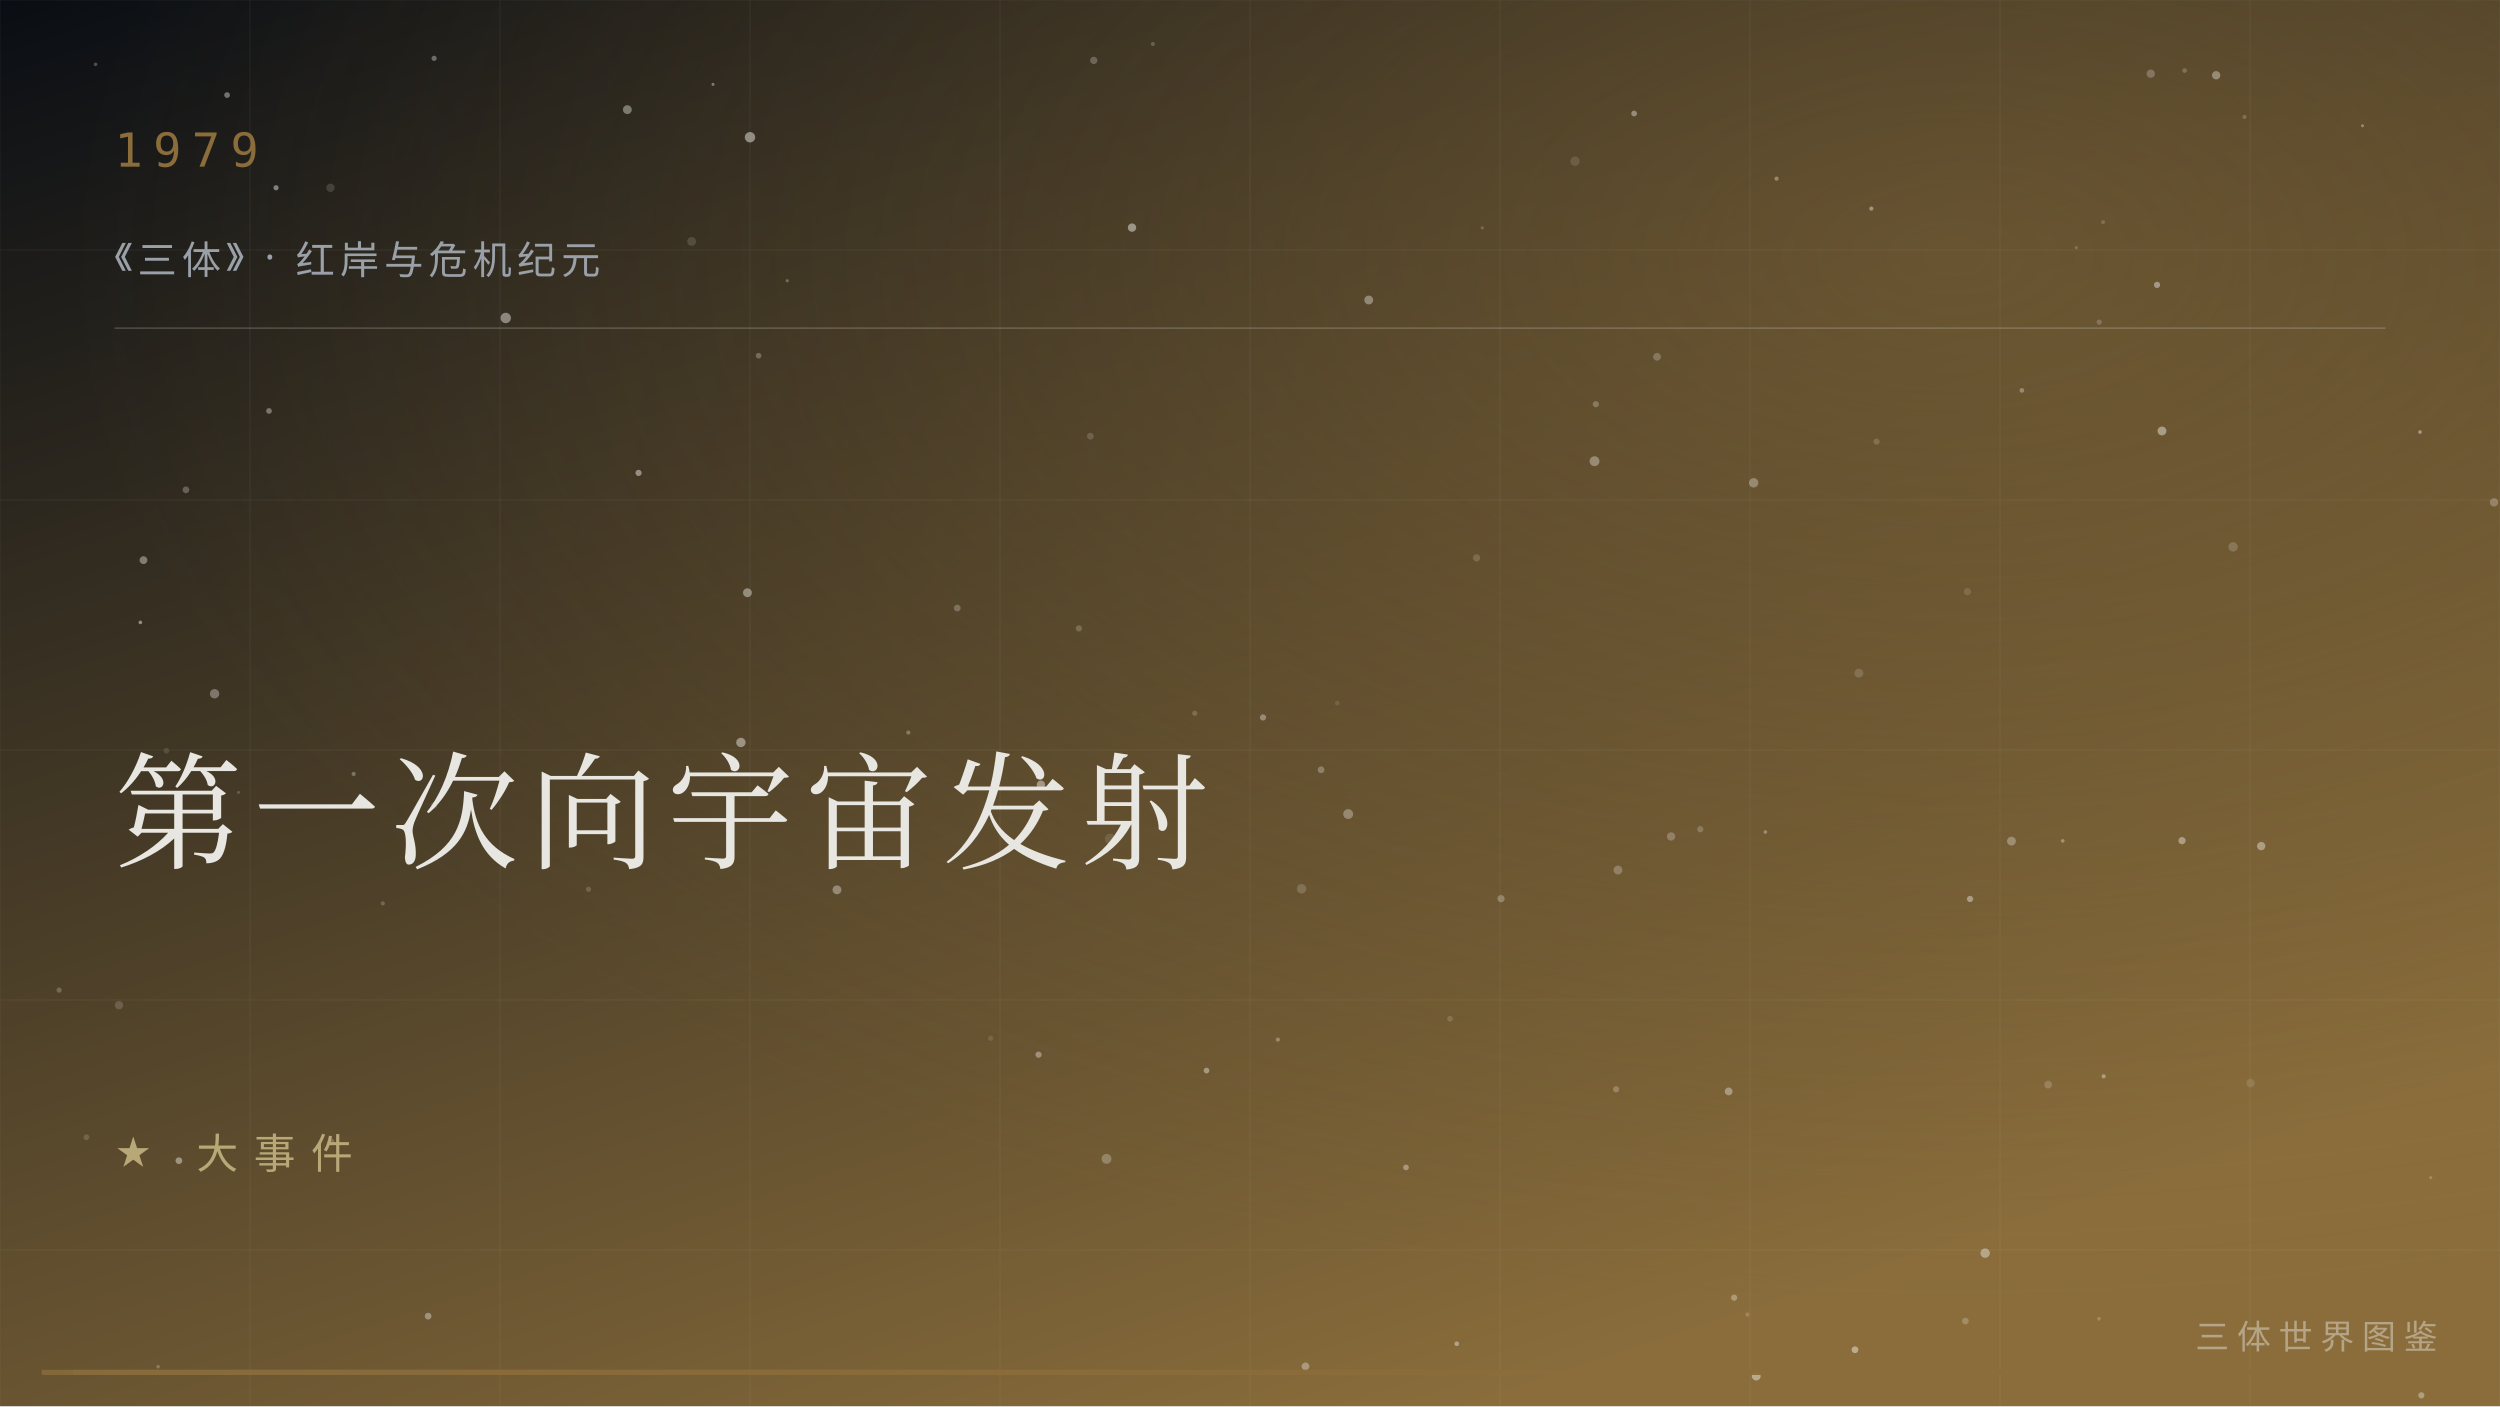
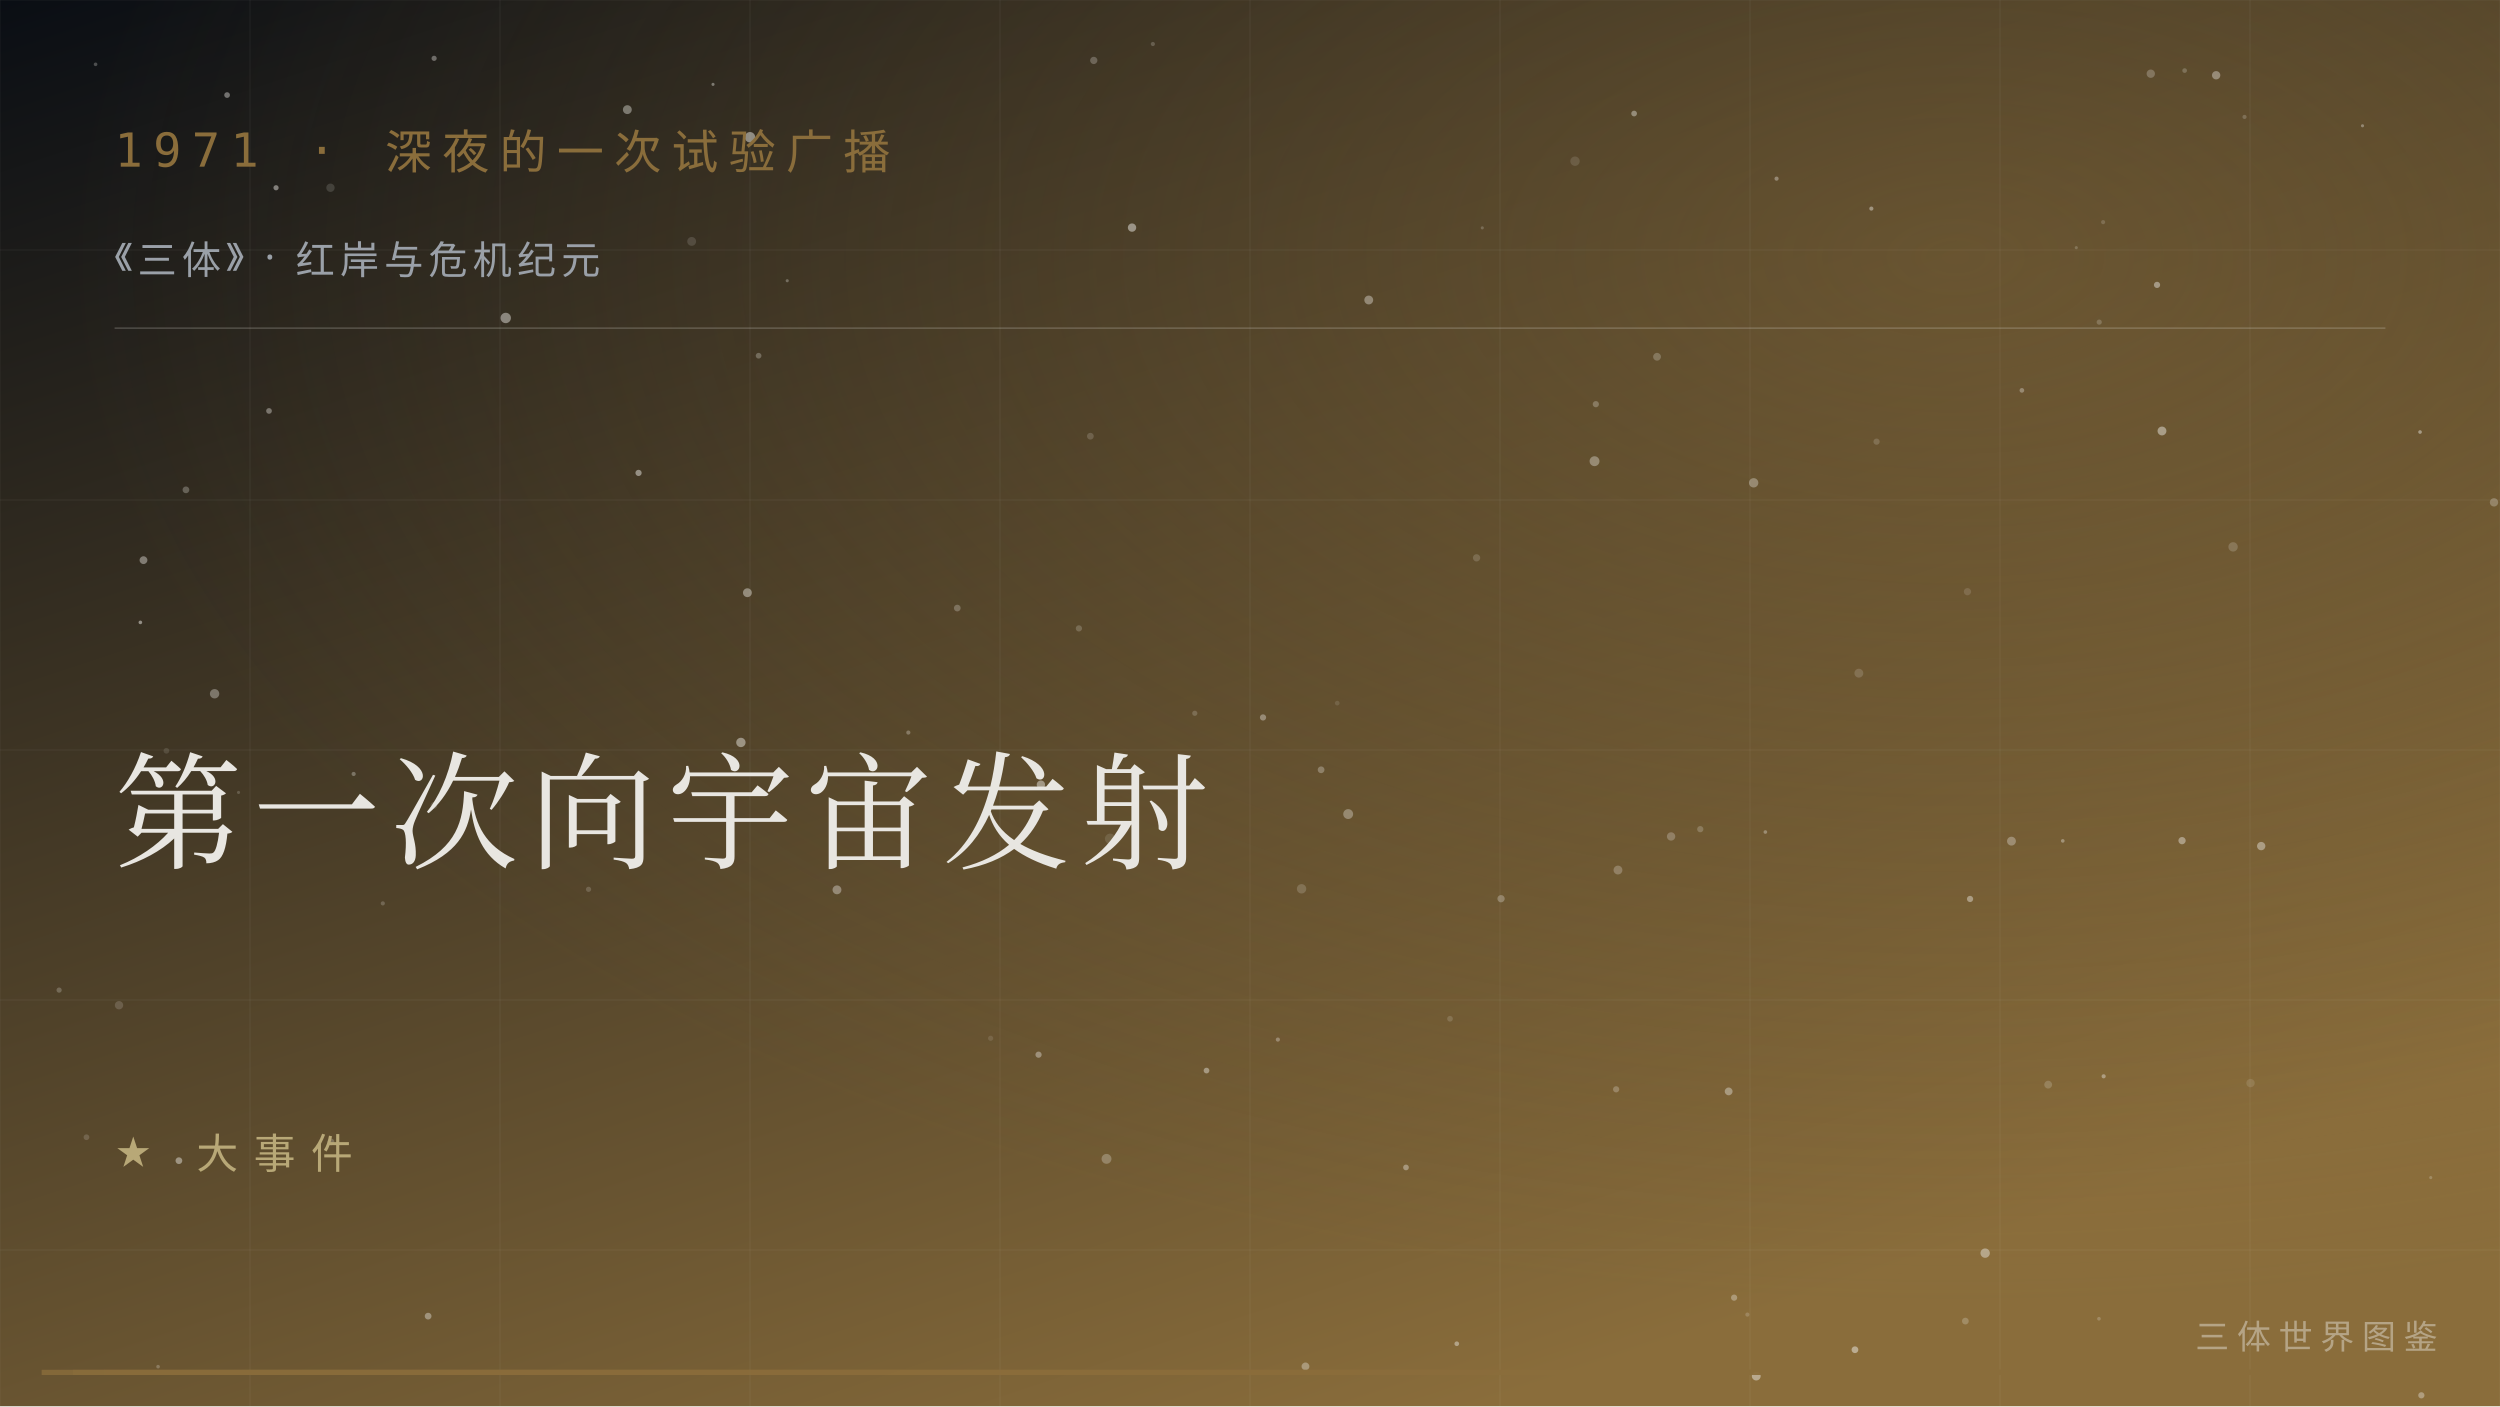
<svg xmlns="http://www.w3.org/2000/svg" width="960" height="540" viewBox="0 0 960 540">
  <defs>
    <linearGradient id="bg" x1="0" y1="0" x2="0.6" y2="1">
      <stop offset="0" stop-color="#0a0e14" />
      <stop offset="1" stop-color="#8a6d3b" />
    </linearGradient>
    <radialGradient id="glow" cx="0.78" cy="0.18" r="0.75">
      <stop offset="0" stop-color="#8a6d3b" stop-opacity="0.5" />
      <stop offset="1" stop-color="#8a6d3b" stop-opacity="0" />
    </radialGradient>
  </defs>
  <rect width="960" height="540" fill="url(#bg)" />
  <rect width="960" height="540" fill="url(#glow)" />
  <circle cx="367.6" cy="233.5" r="1.3" fill="#e8e6e1" opacity="0.28" />
  <circle cx="63.9" cy="288.3" r="1.1" fill="#e8e6e1" opacity="0.13" />
  <circle cx="240.9" cy="42.1" r="1.7" fill="#e8e6e1" opacity="0.42" />
  <circle cx="36.7" cy="24.7" r="0.7" fill="#e8e6e1" opacity="0.28" />
  <circle cx="806.1" cy="123.7" r="1.0" fill="#e8e6e1" opacity="0.22" />
  <circle cx="166.6" cy="309.3" r="1.3" fill="#e8e6e1" opacity="0.15" />
  <circle cx="674.4" cy="528.4" r="1.7" fill="#e8e6e1" opacity="0.50" />
  <circle cx="825.9" cy="28.3" r="1.6" fill="#e8e6e1" opacity="0.27" />
  <circle cx="868.3" cy="324.9" r="1.6" fill="#e8e6e1" opacity="0.45" />
  <circle cx="507.3" cy="295.6" r="1.3" fill="#e8e6e1" opacity="0.32" />
  <circle cx="55.1" cy="215.1" r="1.5" fill="#e8e6e1" opacity="0.43" />
  <circle cx="420.0" cy="23.2" r="1.4" fill="#e8e6e1" opacity="0.27" />
  <circle cx="135.8" cy="297.2" r="0.8" fill="#e8e6e1" opacity="0.33" />
  <circle cx="762.3" cy="481.2" r="1.8" fill="#e8e6e1" opacity="0.47" />
  <circle cx="929.3" cy="165.9" r="0.7" fill="#e8e6e1" opacity="0.47" />
  <circle cx="273.8" cy="32.4" r="0.6" fill="#e8e6e1" opacity="0.42" />
  <circle cx="756.5" cy="345.2" r="1.2" fill="#e8e6e1" opacity="0.45" />
  <circle cx="53.9" cy="239.0" r="0.7" fill="#e8e6e1" opacity="0.52" />
  <circle cx="399.7" cy="301.3" r="1.6" fill="#e8e6e1" opacity="0.49" />
  <circle cx="321.4" cy="341.7" r="1.7" fill="#e8e6e1" opacity="0.40" />
  <circle cx="106.0" cy="72.1" r="1.0" fill="#e8e6e1" opacity="0.48" />
  <circle cx="933.4" cy="452.2" r="0.6" fill="#e8e6e1" opacity="0.25" />
  <circle cx="513.5" cy="270.0" r="0.9" fill="#e8e6e1" opacity="0.13" />
  <circle cx="864.2" cy="415.9" r="1.6" fill="#e8e6e1" opacity="0.14" />
  <circle cx="499.8" cy="341.3" r="1.8" fill="#e8e6e1" opacity="0.20" />
  <circle cx="348.8" cy="281.3" r="0.8" fill="#e8e6e1" opacity="0.32" />
  <circle cx="838.9" cy="27.1" r="0.9" fill="#e8e6e1" opacity="0.24" />
  <circle cx="68.7" cy="445.7" r="1.3" fill="#e8e6e1" opacity="0.47" />
  <circle cx="556.8" cy="391.2" r="1.1" fill="#e8e6e1" opacity="0.17" />
  <circle cx="627.5" cy="43.6" r="1.1" fill="#e8e6e1" opacity="0.43" />
  <circle cx="612.8" cy="155.2" r="1.2" fill="#e8e6e1" opacity="0.28" />
  <circle cx="682.2" cy="68.6" r="0.8" fill="#e8e6e1" opacity="0.39" />
  <circle cx="147.0" cy="346.9" r="0.8" fill="#e8e6e1" opacity="0.23" />
  <circle cx="33.2" cy="436.7" r="1.1" fill="#e8e6e1" opacity="0.18" />
  <circle cx="87.2" cy="36.5" r="1.1" fill="#e8e6e1" opacity="0.43" />
  <circle cx="442.7" cy="16.9" r="0.8" fill="#e8e6e1" opacity="0.22" />
  <circle cx="60.7" cy="524.8" r="0.7" fill="#e8e6e1" opacity="0.26" />
  <circle cx="797.3" cy="95.1" r="0.6" fill="#e8e6e1" opacity="0.22" />
  <circle cx="91.6" cy="304.3" r="0.6" fill="#e8e6e1" opacity="0.20" />
  <circle cx="426.3" cy="322.1" r="2.0" fill="#e8e6e1" opacity="0.13" />
  <circle cx="424.9" cy="445.0" r="1.9" fill="#e8e6e1" opacity="0.30" />
  <circle cx="569.2" cy="87.5" r="0.6" fill="#e8e6e1" opacity="0.23" />
  <circle cx="82.4" cy="266.4" r="1.8" fill="#e8e6e1" opacity="0.37" />
  <circle cx="712.3" cy="518.3" r="1.3" fill="#e8e6e1" opacity="0.52" />
  <circle cx="398.8" cy="405.0" r="1.2" fill="#e8e6e1" opacity="0.41" />
  <circle cx="418.7" cy="167.5" r="1.3" fill="#e8e6e1" opacity="0.19" />
  <circle cx="612.3" cy="177.1" r="1.9" fill="#e8e6e1" opacity="0.39" />
  <circle cx="861.9" cy="44.9" r="0.8" fill="#e8e6e1" opacity="0.22" />
  <circle cx="284.5" cy="285.1" r="1.8" fill="#e8e6e1" opacity="0.49" />
  <circle cx="126.9" cy="72.1" r="1.6" fill="#e8e6e1" opacity="0.16" />
  <circle cx="830.2" cy="165.5" r="1.7" fill="#e8e6e1" opacity="0.49" />
  <circle cx="559.4" cy="516.0" r="0.9" fill="#e8e6e1" opacity="0.46" />
  <circle cx="755.5" cy="227.2" r="1.4" fill="#e8e6e1" opacity="0.15" />
  <circle cx="166.7" cy="22.4" r="1.0" fill="#e8e6e1" opacity="0.39" />
  <circle cx="807.8" cy="413.3" r="0.8" fill="#e8e6e1" opacity="0.43" />
  <circle cx="414.3" cy="241.3" r="1.2" fill="#e8e6e1" opacity="0.22" />
  <circle cx="807.6" cy="85.3" r="0.8" fill="#e8e6e1" opacity="0.19" />
  <circle cx="851.0" cy="28.9" r="1.6" fill="#e8e6e1" opacity="0.41" />
  <circle cx="288.0" cy="52.7" r="2.0" fill="#e8e6e1" opacity="0.51" />
  <circle cx="828.3" cy="109.4" r="1.2" fill="#e8e6e1" opacity="0.47" />
  <circle cx="567.0" cy="214.2" r="1.4" fill="#e8e6e1" opacity="0.19" />
  <circle cx="463.3" cy="411.1" r="1.1" fill="#e8e6e1" opacity="0.45" />
  <circle cx="71.4" cy="188.1" r="1.3" fill="#e8e6e1" opacity="0.29" />
  <circle cx="720.6" cy="169.6" r="1.2" fill="#e8e6e1" opacity="0.19" />
  <circle cx="525.6" cy="115.2" r="1.7" fill="#e8e6e1" opacity="0.41" />
  <circle cx="929.8" cy="535.8" r="1.2" fill="#e8e6e1" opacity="0.40" />
  <circle cx="434.7" cy="87.4" r="1.6" fill="#e8e6e1" opacity="0.51" />
  <circle cx="621.3" cy="334.1" r="1.7" fill="#e8e6e1" opacity="0.28" />
  <circle cx="576.4" cy="345.1" r="1.4" fill="#e8e6e1" opacity="0.31" />
  <circle cx="907.2" cy="48.3" r="0.6" fill="#e8e6e1" opacity="0.38" />
  <circle cx="957.7" cy="192.9" r="1.6" fill="#e8e6e1" opacity="0.30" />
  <circle cx="665.9" cy="498.3" r="1.2" fill="#e8e6e1" opacity="0.37" />
  <circle cx="713.8" cy="258.5" r="1.7" fill="#e8e6e1" opacity="0.18" />
  <circle cx="671.0" cy="504.8" r="0.8" fill="#e8e6e1" opacity="0.21" />
  <circle cx="539.9" cy="448.3" r="1.1" fill="#e8e6e1" opacity="0.41" />
  <circle cx="22.7" cy="380.2" r="1.0" fill="#e8e6e1" opacity="0.25" />
  <circle cx="103.3" cy="157.8" r="1.1" fill="#e8e6e1" opacity="0.40" />
  <circle cx="792.1" cy="322.9" r="0.7" fill="#e8e6e1" opacity="0.39" />
  <circle cx="485.0" cy="275.5" r="1.2" fill="#e8e6e1" opacity="0.40" />
  <circle cx="265.6" cy="92.7" r="1.7" fill="#e8e6e1" opacity="0.15" />
  <circle cx="245.2" cy="181.6" r="1.2" fill="#e8e6e1" opacity="0.50" />
  <circle cx="164.4" cy="505.4" r="1.3" fill="#e8e6e1" opacity="0.42" />
  <circle cx="226.0" cy="341.5" r="1.0" fill="#e8e6e1" opacity="0.20" />
  <circle cx="636.3" cy="137.0" r="1.5" fill="#e8e6e1" opacity="0.26" />
  <circle cx="677.9" cy="319.5" r="0.7" fill="#e8e6e1" opacity="0.36" />
  <circle cx="501.3" cy="524.7" r="1.5" fill="#e8e6e1" opacity="0.39" />
  <circle cx="458.8" cy="273.9" r="1.0" fill="#e8e6e1" opacity="0.21" />
  <circle cx="490.7" cy="399.2" r="0.8" fill="#e8e6e1" opacity="0.35" />
  <circle cx="604.8" cy="61.9" r="1.8" fill="#e8e6e1" opacity="0.14" />
  <circle cx="287.0" cy="227.6" r="1.7" fill="#e8e6e1" opacity="0.45" />
  <circle cx="641.7" cy="321.2" r="1.6" fill="#e8e6e1" opacity="0.28" />
  <circle cx="837.9" cy="322.8" r="1.4" fill="#e8e6e1" opacity="0.45" />
  <circle cx="194.2" cy="122.1" r="2.0" fill="#e8e6e1" opacity="0.48" />
  <circle cx="517.7" cy="312.6" r="1.9" fill="#e8e6e1" opacity="0.36" />
  <circle cx="620.6" cy="418.3" r="1.2" fill="#e8e6e1" opacity="0.28" />
  <circle cx="754.7" cy="507.3" r="1.3" fill="#e8e6e1" opacity="0.25" />
  <circle cx="857.5" cy="210.0" r="1.8" fill="#e8e6e1" opacity="0.21" />
  <circle cx="806.0" cy="506.4" r="0.7" fill="#e8e6e1" opacity="0.24" />
  <circle cx="45.7" cy="386.0" r="1.6" fill="#e8e6e1" opacity="0.18" />
  <circle cx="786.5" cy="416.5" r="1.5" fill="#e8e6e1" opacity="0.21" />
  <circle cx="772.4" cy="323.0" r="1.7" fill="#e8e6e1" opacity="0.35" />
  <circle cx="663.8" cy="419.1" r="1.5" fill="#e8e6e1" opacity="0.42" />
  <circle cx="776.4" cy="149.9" r="0.9" fill="#e8e6e1" opacity="0.36" />
  <circle cx="652.9" cy="318.4" r="1.2" fill="#e8e6e1" opacity="0.24" />
  <circle cx="380.4" cy="398.7" r="1.0" fill="#e8e6e1" opacity="0.13" />
  <circle cx="291.3" cy="136.6" r="1.1" fill="#e8e6e1" opacity="0.29" />
  <circle cx="302.3" cy="107.8" r="0.6" fill="#e8e6e1" opacity="0.32" />
  <circle cx="673.4" cy="185.4" r="1.8" fill="#e8e6e1" opacity="0.37" />
  <circle cx="127.1" cy="438.5" r="1.3" fill="#e8e6e1" opacity="0.24" />
  <circle cx="718.6" cy="80.1" r="0.8" fill="#e8e6e1" opacity="0.45" />
  <line x1="0" y1="0" x2="0" y2="540" stroke="#e8e6e1" stroke-width="0.5" opacity="0.05" />
  <line x1="96" y1="0" x2="96" y2="540" stroke="#e8e6e1" stroke-width="0.5" opacity="0.05" />
  <line x1="192" y1="0" x2="192" y2="540" stroke="#e8e6e1" stroke-width="0.5" opacity="0.05" />
  <line x1="288" y1="0" x2="288" y2="540" stroke="#e8e6e1" stroke-width="0.5" opacity="0.05" />
  <line x1="384" y1="0" x2="384" y2="540" stroke="#e8e6e1" stroke-width="0.5" opacity="0.05" />
  <line x1="480" y1="0" x2="480" y2="540" stroke="#e8e6e1" stroke-width="0.5" opacity="0.05" />
  <line x1="576" y1="0" x2="576" y2="540" stroke="#e8e6e1" stroke-width="0.5" opacity="0.05" />
  <line x1="672" y1="0" x2="672" y2="540" stroke="#e8e6e1" stroke-width="0.5" opacity="0.05" />
  <line x1="768" y1="0" x2="768" y2="540" stroke="#e8e6e1" stroke-width="0.5" opacity="0.05" />
  <line x1="864" y1="0" x2="864" y2="540" stroke="#e8e6e1" stroke-width="0.5" opacity="0.05" />
  <line x1="960" y1="0" x2="960" y2="540" stroke="#e8e6e1" stroke-width="0.5" opacity="0.05" />
  <line x1="0" y1="0" x2="960" y2="0" stroke="#e8e6e1" stroke-width="0.5" opacity="0.05" />
  <line x1="0" y1="96" x2="960" y2="96" stroke="#e8e6e1" stroke-width="0.5" opacity="0.05" />
  <line x1="0" y1="192" x2="960" y2="192" stroke="#e8e6e1" stroke-width="0.5" opacity="0.05" />
  <line x1="0" y1="288" x2="960" y2="288" stroke="#e8e6e1" stroke-width="0.5" opacity="0.05" />
  <line x1="0" y1="384" x2="960" y2="384" stroke="#e8e6e1" stroke-width="0.5" opacity="0.05" />
  <line x1="0" y1="480" x2="960" y2="480" stroke="#e8e6e1" stroke-width="0.5" opacity="0.05" />
-   <text x="44" y="64" font-family="'SFMono-Regular','Menlo','Consolas',monospace" font-size="18" fill="#8a6d3b" letter-spacing="4">1979</text>
+   <text x="44" y="64" font-family="'SFMono-Regular','Menlo','Consolas',monospace" font-size="18" fill="#8a6d3b" letter-spacing="4">1971 · 深夜的一次试验广播</text>
  <text x="44" y="104" font-family="'PingFang SC','Hiragino Sans GB','Microsoft YaHei',sans-serif" font-size="15" fill="#9aa0a8" letter-spacing="2">《三体》 · 红岸与危机纪元</text>
  <line x1="44" y1="126" x2="916" y2="126" stroke="#e8e6e1" stroke-width="0.5" opacity="0.25" />
  <text x="44" y="330" font-family="'Noto Serif CJK SC','Songti SC','STSong','SimSun',serif" font-size="49" fill="#e8e6e1" letter-spacing="4">第一次向宇宙发射</text>
  <text x="44" y="448" font-family="'PingFang SC','Hiragino Sans GB','Microsoft YaHei',sans-serif" font-size="16" fill="#b8a877" letter-spacing="6">★ 大事件</text>
  <text x="936" y="518" text-anchor="end" font-family="'SFMono-Regular','Menlo','Consolas',monospace" font-size="13" fill="#e8e6e1" opacity="0.45" letter-spacing="3">三体世界图鉴</text>
  <g>
    <rect x="16" y="526" width="928" height="2" fill="#8a6d3b" opacity="0.8" />
    <rect x="28" y="526" width="904" height="2" fill="#8a6d3b" opacity="0.58" />
    <rect x="40" y="526" width="880" height="2" fill="#8a6d3b" opacity="0.36" />
  </g>
</svg>
